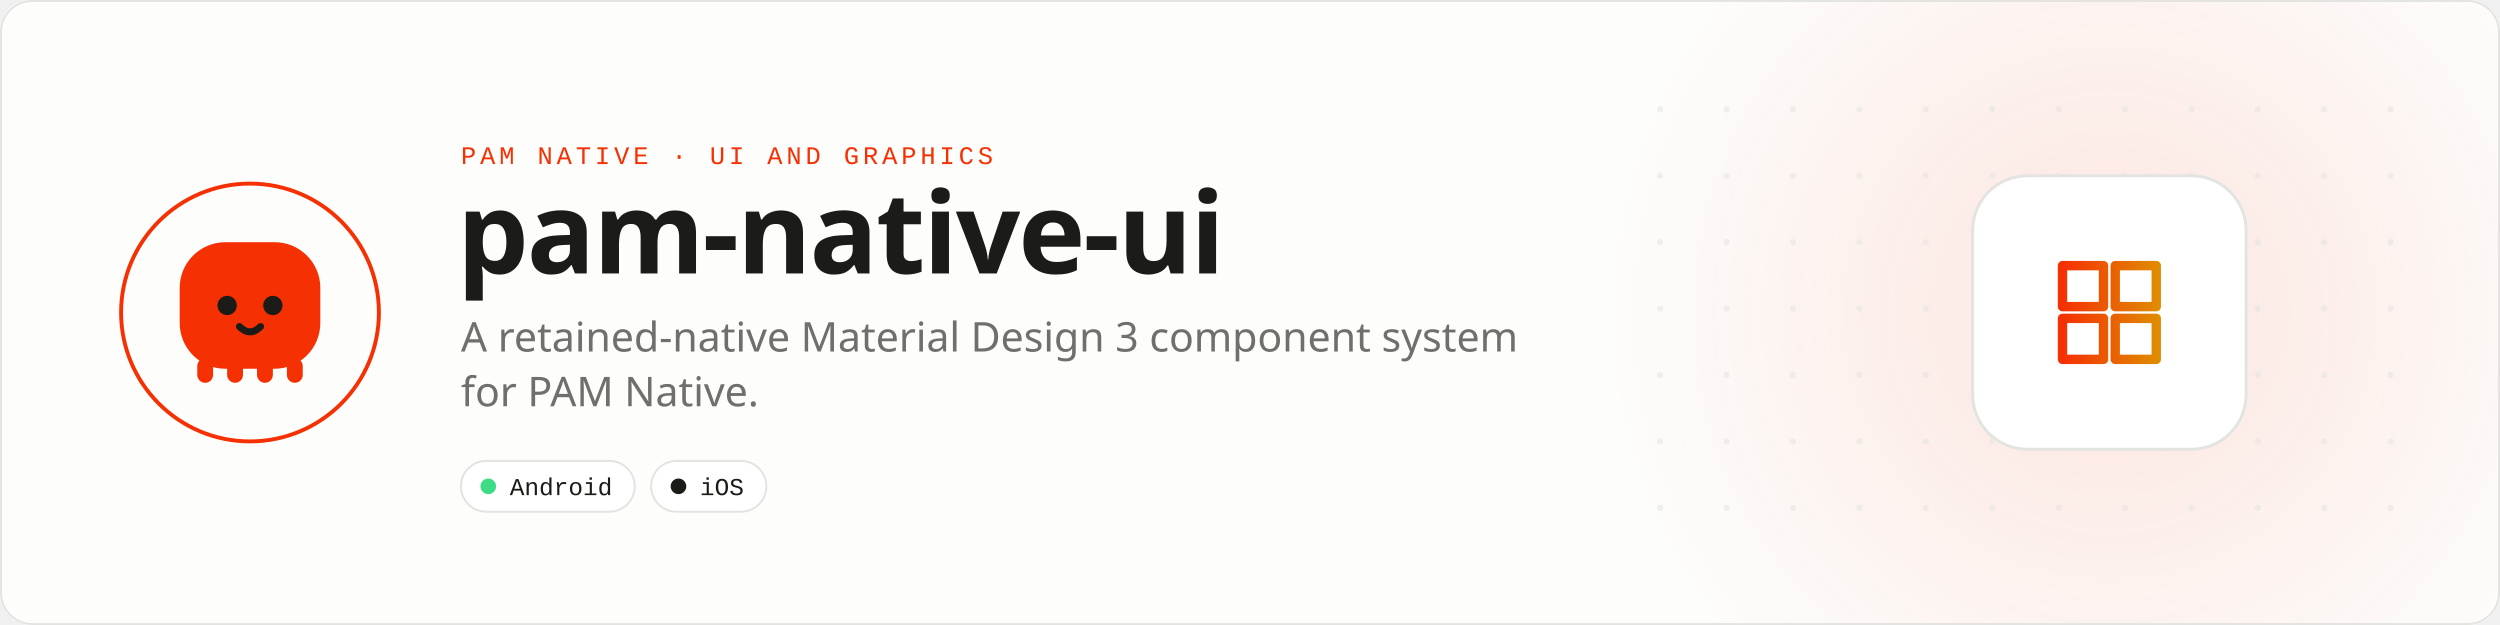
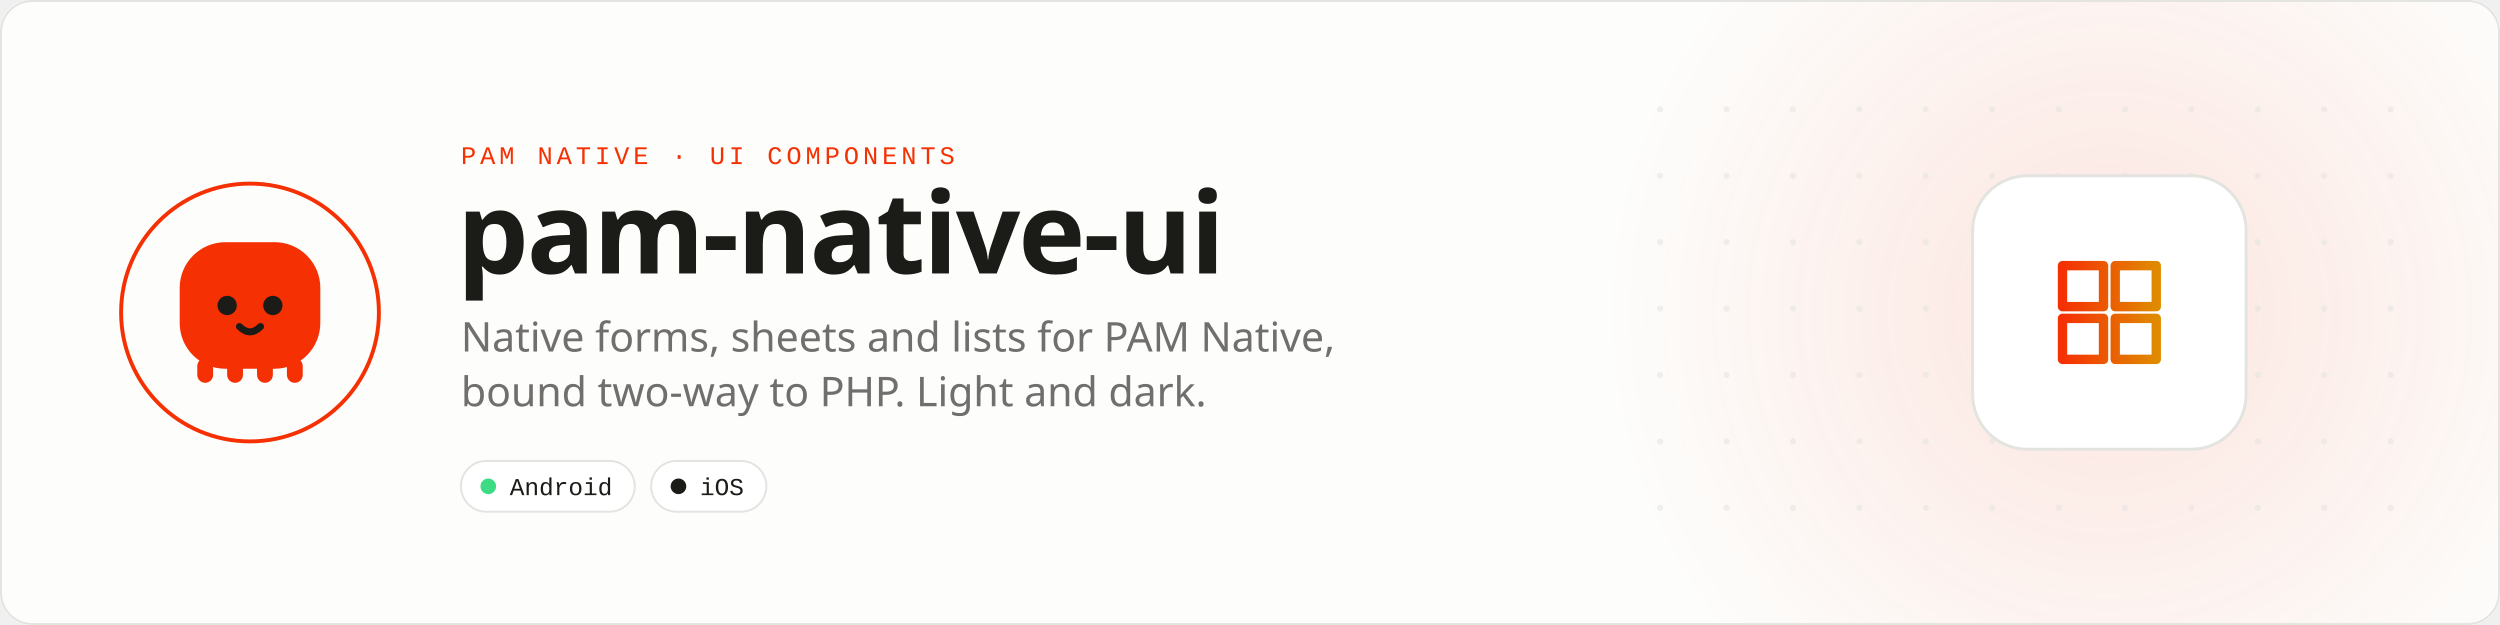
<svg xmlns="http://www.w3.org/2000/svg" viewBox="0 0 1280 320" width="1280" height="320" role="img" aria-label="pam-native-ui: A retained-native Material Design 3 component system for PAM Native.">
  <defs>
    <linearGradient id="pg" x1="0" y1="0" x2="1" y2="0">
      <stop offset="0" stop-color="#f53003" />
      <stop offset="1" stop-color="#e08a00" />
    </linearGradient>
    <radialGradient id="gl">
      <stop offset="0" stop-color="#f53003" stop-opacity=".12" />
      <stop offset="1" stop-color="#f53003" stop-opacity="0" />
    </radialGradient>
    <clipPath id="cl">
      <rect width="1280" height="320" rx="16" />
    </clipPath>
  </defs>
  <g clip-path="url(#cl)">
    <rect width="1280" height="320" fill="#fdfdfc" />
    <circle cx="1080" cy="160" r="260" fill="url(#gl)" />
    <g fill="#e3e3e0" opacity=".55">
      <circle cx="850" cy="56" r="1.6" />
      <circle cx="850" cy="90" r="1.6" />
      <circle cx="850" cy="124" r="1.6" />
      <circle cx="850" cy="158" r="1.6" />
      <circle cx="850" cy="192" r="1.6" />
      <circle cx="850" cy="226" r="1.6" />
      <circle cx="850" cy="260" r="1.6" />
      <circle cx="884" cy="56" r="1.6" />
      <circle cx="884" cy="90" r="1.6" />
      <circle cx="884" cy="124" r="1.6" />
      <circle cx="884" cy="158" r="1.6" />
      <circle cx="884" cy="192" r="1.6" />
      <circle cx="884" cy="226" r="1.6" />
      <circle cx="884" cy="260" r="1.6" />
      <circle cx="918" cy="56" r="1.6" />
      <circle cx="918" cy="90" r="1.6" />
      <circle cx="918" cy="124" r="1.6" />
      <circle cx="918" cy="158" r="1.6" />
      <circle cx="918" cy="192" r="1.6" />
      <circle cx="918" cy="226" r="1.6" />
      <circle cx="918" cy="260" r="1.6" />
      <circle cx="952" cy="56" r="1.6" />
      <circle cx="952" cy="90" r="1.6" />
      <circle cx="952" cy="124" r="1.6" />
      <circle cx="952" cy="158" r="1.6" />
      <circle cx="952" cy="192" r="1.6" />
      <circle cx="952" cy="226" r="1.6" />
      <circle cx="952" cy="260" r="1.6" />
      <circle cx="986" cy="56" r="1.6" />
      <circle cx="986" cy="90" r="1.6" />
      <circle cx="986" cy="124" r="1.6" />
      <circle cx="986" cy="158" r="1.6" />
      <circle cx="986" cy="192" r="1.6" />
      <circle cx="986" cy="226" r="1.6" />
      <circle cx="986" cy="260" r="1.6" />
      <circle cx="1020" cy="56" r="1.6" />
      <circle cx="1020" cy="90" r="1.6" />
      <circle cx="1020" cy="124" r="1.6" />
      <circle cx="1020" cy="158" r="1.6" />
      <circle cx="1020" cy="192" r="1.6" />
      <circle cx="1020" cy="226" r="1.6" />
      <circle cx="1020" cy="260" r="1.6" />
      <circle cx="1054" cy="56" r="1.6" />
      <circle cx="1054" cy="90" r="1.6" />
      <circle cx="1054" cy="124" r="1.6" />
      <circle cx="1054" cy="158" r="1.6" />
      <circle cx="1054" cy="192" r="1.6" />
      <circle cx="1054" cy="226" r="1.6" />
      <circle cx="1054" cy="260" r="1.6" />
      <circle cx="1088" cy="56" r="1.6" />
      <circle cx="1088" cy="90" r="1.6" />
      <circle cx="1088" cy="124" r="1.6" />
      <circle cx="1088" cy="158" r="1.6" />
      <circle cx="1088" cy="192" r="1.6" />
      <circle cx="1088" cy="226" r="1.6" />
      <circle cx="1088" cy="260" r="1.6" />
      <circle cx="1122" cy="56" r="1.6" />
      <circle cx="1122" cy="90" r="1.6" />
      <circle cx="1122" cy="124" r="1.6" />
      <circle cx="1122" cy="158" r="1.6" />
      <circle cx="1122" cy="192" r="1.6" />
      <circle cx="1122" cy="226" r="1.6" />
      <circle cx="1122" cy="260" r="1.6" />
      <circle cx="1156" cy="56" r="1.6" />
      <circle cx="1156" cy="90" r="1.6" />
      <circle cx="1156" cy="124" r="1.6" />
      <circle cx="1156" cy="158" r="1.6" />
      <circle cx="1156" cy="192" r="1.6" />
      <circle cx="1156" cy="226" r="1.6" />
      <circle cx="1156" cy="260" r="1.6" />
      <circle cx="1190" cy="56" r="1.6" />
      <circle cx="1190" cy="90" r="1.6" />
      <circle cx="1190" cy="124" r="1.6" />
      <circle cx="1190" cy="158" r="1.6" />
      <circle cx="1190" cy="192" r="1.6" />
      <circle cx="1190" cy="226" r="1.6" />
      <circle cx="1190" cy="260" r="1.6" />
      <circle cx="1224" cy="56" r="1.6" />
      <circle cx="1224" cy="90" r="1.6" />
      <circle cx="1224" cy="124" r="1.6" />
      <circle cx="1224" cy="158" r="1.6" />
      <circle cx="1224" cy="192" r="1.6" />
      <circle cx="1224" cy="226" r="1.6" />
      <circle cx="1224" cy="260" r="1.6" />
    </g>
  </g>
  <rect x=".5" y=".5" width="1279" height="319" rx="16" fill="none" stroke="#e3e3e0" />
  <circle cx="128" cy="160" r="66" fill="#fdfdfc" stroke="#f53003" stroke-width="2" />
  <circle cx="128" cy="160" r="66" fill="none" stroke="#f53003">
    <animate attributeName="r" values="66;92" dur="3s" repeatCount="indefinite" />
    <animate attributeName="stroke-opacity" values=".5;0" dur="3s" repeatCount="indefinite" />
  </circle>
  <g transform="translate(74 104.2) scale(.9)">
    <rect x="30" y="88" width="9" height="14" rx="4.5" fill="#f53003" />
    <rect x="47" y="88" width="9" height="14" rx="4.5" fill="#f53003" />
    <rect x="64" y="88" width="9" height="14" rx="4.5" fill="#f53003" />
    <rect x="81" y="88" width="9" height="14" rx="4.5" fill="#f53003" />
    <rect x="20" y="22" width="80" height="72" rx="26" fill="#f53003" />
    <circle cx="47" cy="58" r="5.5" fill="#1b1b18" />
    <circle cx="73" cy="58" r="5.5" fill="#1b1b18" />
    <path d="M54 70q6 6 12 0" stroke="#1b1b18" stroke-width="4" stroke-linecap="round" fill="none" />
  </g>
-   <text x="236" y="84" font-family="ui-monospace, SFMono-Regular, 'SF Mono', Menlo, Consolas, 'Liberation Mono', monospace" font-size="13" letter-spacing="2" fill="#f53003">PAM NATIVE · UI AND GRAPHICS</text>
+   <text x="236" y="84" font-family="ui-monospace, SFMono-Regular, 'SF Mono', Menlo, Consolas, 'Liberation Mono', monospace" font-size="13" letter-spacing="2" fill="#f53003">PAM NATIVE · UI COMPONENTS</text>
  <text x="234" y="140" font-family="-apple-system, BlinkMacSystemFont, 'Segoe UI', 'Noto Sans', Helvetica, Arial, sans-serif" font-weight="700" font-size="58" letter-spacing="-1" fill="#1b1b18">pam-native-ui</text>
-   <text x="236" y="180" font-family="-apple-system, BlinkMacSystemFont, 'Segoe UI', 'Noto Sans', Helvetica, Arial, sans-serif" font-size="21" fill="#706f6c">A retained-native Material Design 3 component system</text>
-   <text x="236" y="208" font-family="-apple-system, BlinkMacSystemFont, 'Segoe UI', 'Noto Sans', Helvetica, Arial, sans-serif" font-size="21" fill="#706f6c">for PAM Native.</text>
+   <text x="236" y="180" font-family="-apple-system, BlinkMacSystemFont, 'Segoe UI', 'Noto Sans', Helvetica, Arial, sans-serif" font-size="21" fill="#706f6c">Native forms, sheets and lists for PAM Native,</text>
+   <text x="236" y="208" font-family="-apple-system, BlinkMacSystemFont, 'Segoe UI', 'Noto Sans', Helvetica, Arial, sans-serif" font-size="21" fill="#706f6c">bound two-way to PHP. Light and dark.</text>
  <rect x="236" y="236" width="89" height="26" rx="13" fill="#ffffff" stroke="#e3e3e0" />
  <circle cx="250" cy="249" r="4" fill="#3ddc84" />
  <text x="261" y="253.5" font-family="ui-monospace, SFMono-Regular, 'SF Mono', Menlo, Consolas, 'Liberation Mono', monospace" font-size="12.5" fill="#1b1b18">Android</text>
  <rect x="333.375" y="236" width="59" height="26" rx="13" fill="#ffffff" stroke="#e3e3e0" />
  <circle cx="347.375" cy="249" r="4" fill="#1b1b18" />
  <text x="358.375" y="253.5" font-family="ui-monospace, SFMono-Regular, 'SF Mono', Menlo, Consolas, 'Liberation Mono', monospace" font-size="12.5" fill="#1b1b18">iOS</text>
  <rect x="1010" y="90" width="140" height="140" rx="28" fill="#ffffff" stroke="#e3e3e0" stroke-width="1.5" />
  <g transform="translate(1044 124) scale(3)" fill="none" stroke="url(#pg)" stroke-width="1.6" stroke-linecap="round" stroke-linejoin="round">
    <path d="M4 4h7v7H4zM13 4h7v7h-7zM4 13h7v7H4zM13 13h7v7h-7z" />
  </g>
</svg>
